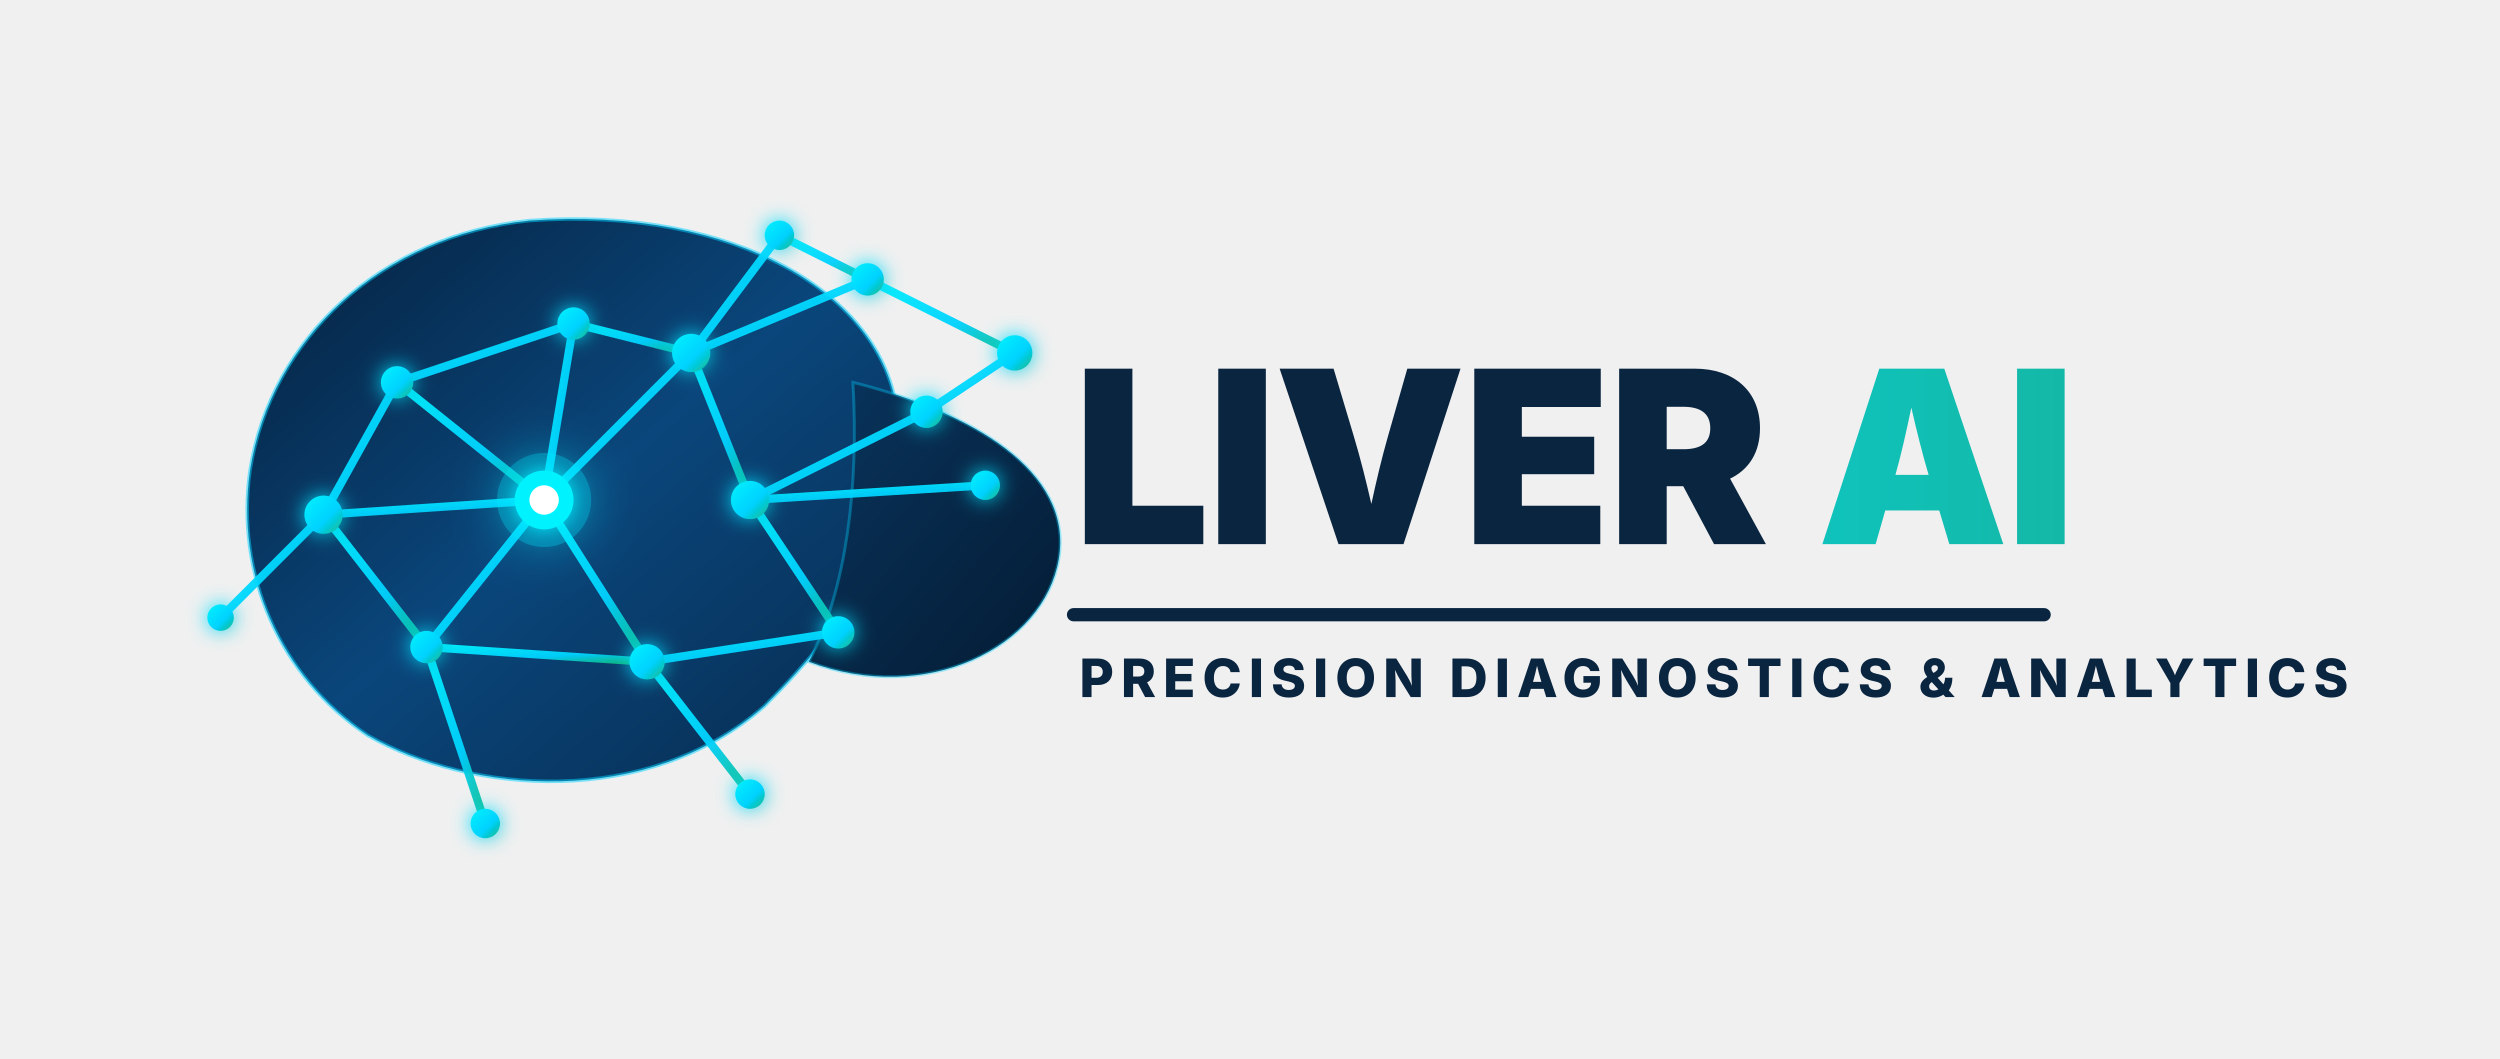
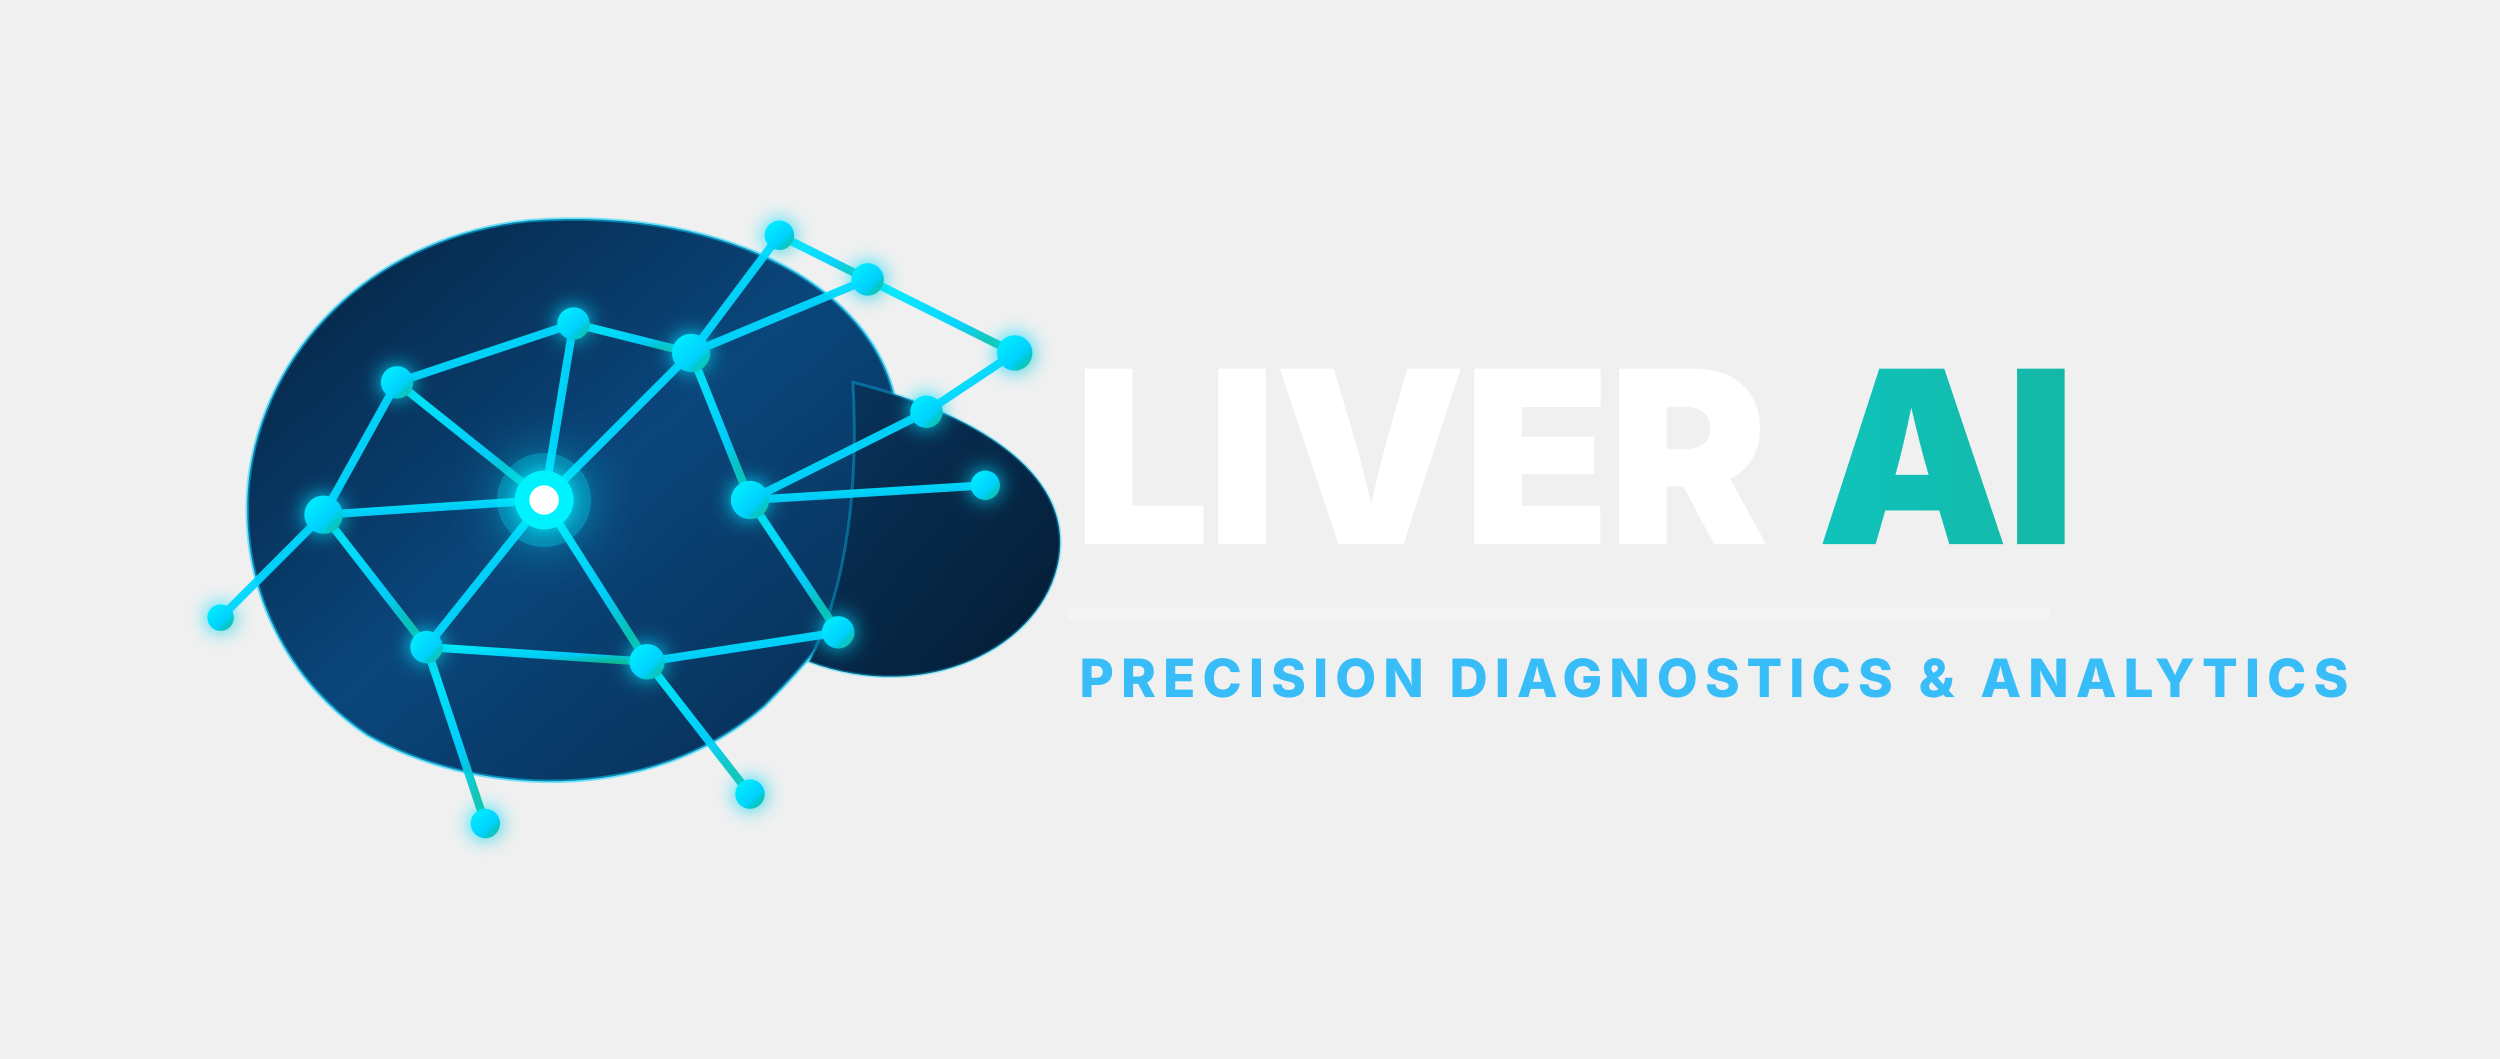
<svg xmlns="http://www.w3.org/2000/svg" viewBox="0 0 850 360" width="100%" height="100%">
  <defs>
    <linearGradient id="liverBaseGrad" x1="0%" y1="0%" x2="100%" y2="100%">
      <stop offset="0%" stop-color="#05203D" />
      <stop offset="50%" stop-color="#0A467B" />
      <stop offset="100%" stop-color="#072B4F" />
    </linearGradient>
    <linearGradient id="liverRightGrad" x1="0%" y1="0%" x2="100%" y2="100%">
      <stop offset="0%" stop-color="#09355E" />
      <stop offset="100%" stop-color="#041B33" />
    </linearGradient>
    <linearGradient id="cyanLineGrad" x1="0%" y1="0%" x2="100%" y2="100%">
      <stop offset="0%" stop-color="#00F2FE" />
      <stop offset="60%" stop-color="#00D2FF" />
      <stop offset="100%" stop-color="#10B981" />
    </linearGradient>
    <linearGradient id="aiTextGrad" x1="0%" y1="0%" x2="100%" y2="0%">
      <stop offset="0%" stop-color="#00E5FF" />
      <stop offset="100%" stop-color="#14B8A6" />
    </linearGradient>
    <filter id="coreGlow" x="-50%" y="-50%" width="200%" height="200%">
      <feGaussianBlur stdDeviation="8" result="blur" />
      <feComposite in="SourceGraphic" in2="blur" operator="over" />
    </filter>
    <filter id="nodeGlow" x="-40%" y="-40%" width="180%" height="180%">
      <feGaussianBlur stdDeviation="3.5" result="blur" />
      <feComposite in="SourceGraphic" in2="blur" operator="over" />
    </filter>
  </defs>
  <g transform="translate(15, 20)">
    <path d="M 165,55 C 235,50 285,80 290,120 C 295,160 275,190 245,220 C 205,255 145,250 110,230 C 80,210 65,175 70,140 C 77,95 115,60 165,55 Z" fill="url(#liverBaseGrad)" stroke="#00D2FF" stroke-width="1.2" stroke-opacity="0.5" />
    <path d="M 275,110 C 315,120 350,140 345,170 C 340,200 300,220 260,205 C 273,180 277,145 275,110 Z" fill="url(#liverRightGrad)" stroke="#00D2FF" stroke-width="1" stroke-opacity="0.35" />
    <g stroke="url(#cyanLineGrad)" stroke-width="2.8" stroke-linecap="round" opacity="0.95">
      <line x1="170" y1="150" x2="120" y2="110" />
      <line x1="170" y1="150" x2="220" y2="100" />
      <line x1="170" y1="150" x2="240" y2="150" />
      <line x1="170" y1="150" x2="205" y2="205" />
      <line x1="170" y1="150" x2="130" y2="200" />
      <line x1="170" y1="150" x2="95" y2="155" />
      <line x1="170" y1="150" x2="180" y2="90" />
      <line x1="120" y1="110" x2="95" y2="155" />
      <line x1="120" y1="110" x2="180" y2="90" />
      <line x1="180" y1="90" x2="220" y2="100" />
      <line x1="220" y1="100" x2="280" y2="75" />
      <line x1="220" y1="100" x2="240" y2="150" />
      <line x1="240" y1="150" x2="300" y2="120" />
      <line x1="240" y1="150" x2="320" y2="145" />
      <line x1="240" y1="150" x2="270" y2="195" />
      <line x1="205" y1="205" x2="270" y2="195" />
      <line x1="205" y1="205" x2="240" y2="250" />
      <line x1="130" y1="200" x2="205" y2="205" />
      <line x1="130" y1="200" x2="150" y2="260" />
      <line x1="95" y1="155" x2="130" y2="200" />
      <line x1="95" y1="155" x2="60" y2="190" />
      <line x1="220" y1="100" x2="250" y2="60" />
      <line x1="250" y1="60" x2="280" y2="75" />
      <line x1="280" y1="75" x2="330" y2="100" />
      <line x1="300" y1="120" x2="330" y2="100" />
    </g>
    <g fill="url(#cyanLineGrad)" filter="url(#nodeGlow)">
      <circle cx="120" cy="110" r="5.5" />
      <circle cx="180" cy="90" r="5.5" />
      <circle cx="220" cy="100" r="6.5" />
      <circle cx="240" cy="150" r="6.5" />
      <circle cx="205" cy="205" r="6" />
      <circle cx="130" cy="200" r="5.5" />
      <circle cx="95" cy="155" r="6.5" />
      <circle cx="250" cy="60" r="5" />
      <circle cx="280" cy="75" r="5.5" />
      <circle cx="330" cy="100" r="6" />
      <circle cx="300" cy="120" r="5.5" />
      <circle cx="320" cy="145" r="5" />
      <circle cx="270" cy="195" r="5.5" />
      <circle cx="240" cy="250" r="5" />
      <circle cx="150" cy="260" r="5" />
      <circle cx="60" cy="190" r="4.5" />
    </g>
    <circle cx="170" cy="150" r="16" fill="#00E5FF" opacity="0.4" filter="url(#coreGlow)" />
    <circle cx="170" cy="150" r="10" fill="#00F2FE" filter="url(#nodeGlow)" />
    <circle cx="170" cy="150" r="5" fill="#FFFFFF" />
  </g>
  <g transform="translate(365, 185)">
    <text x="0" y="0" font-family="'Inter', 'Montserrat', -apple-system, sans-serif" font-size="82" font-weight="900" letter-spacing="-1">
-       <tspan fill="#0A2540">LIVER </tspan>
+       <tspan fill="#FFFFFF">LIVER </tspan>
      <tspan fill="url(#aiTextGrad)">AI</tspan>
    </text>
-     <line x1="0" y1="24" x2="330" y2="24" stroke="#0A2540" stroke-width="4.5" stroke-linecap="round" />
+     <line x1="0" y1="24" x2="330" y2="24" stroke="rgba(255,255,255,0.3)" stroke-width="4.5" stroke-linecap="round" />
    <line x1="230" y1="24" x2="330" y2="24" stroke="url(#aiTextGrad)" stroke-width="4.5" stroke-linecap="round" />
-     <text x="2" y="52" font-family="'Inter', -apple-system, sans-serif" font-size="18" font-weight="800" fill="#0A2540" letter-spacing="2.4">
+     <text x="2" y="52" font-family="'Inter', -apple-system, sans-serif" font-size="18" font-weight="800" fill="#38BDF8" letter-spacing="2.4">
      PRECISION DIAGNOSTICS &amp; ANALYTICS
    </text>
  </g>
</svg>
